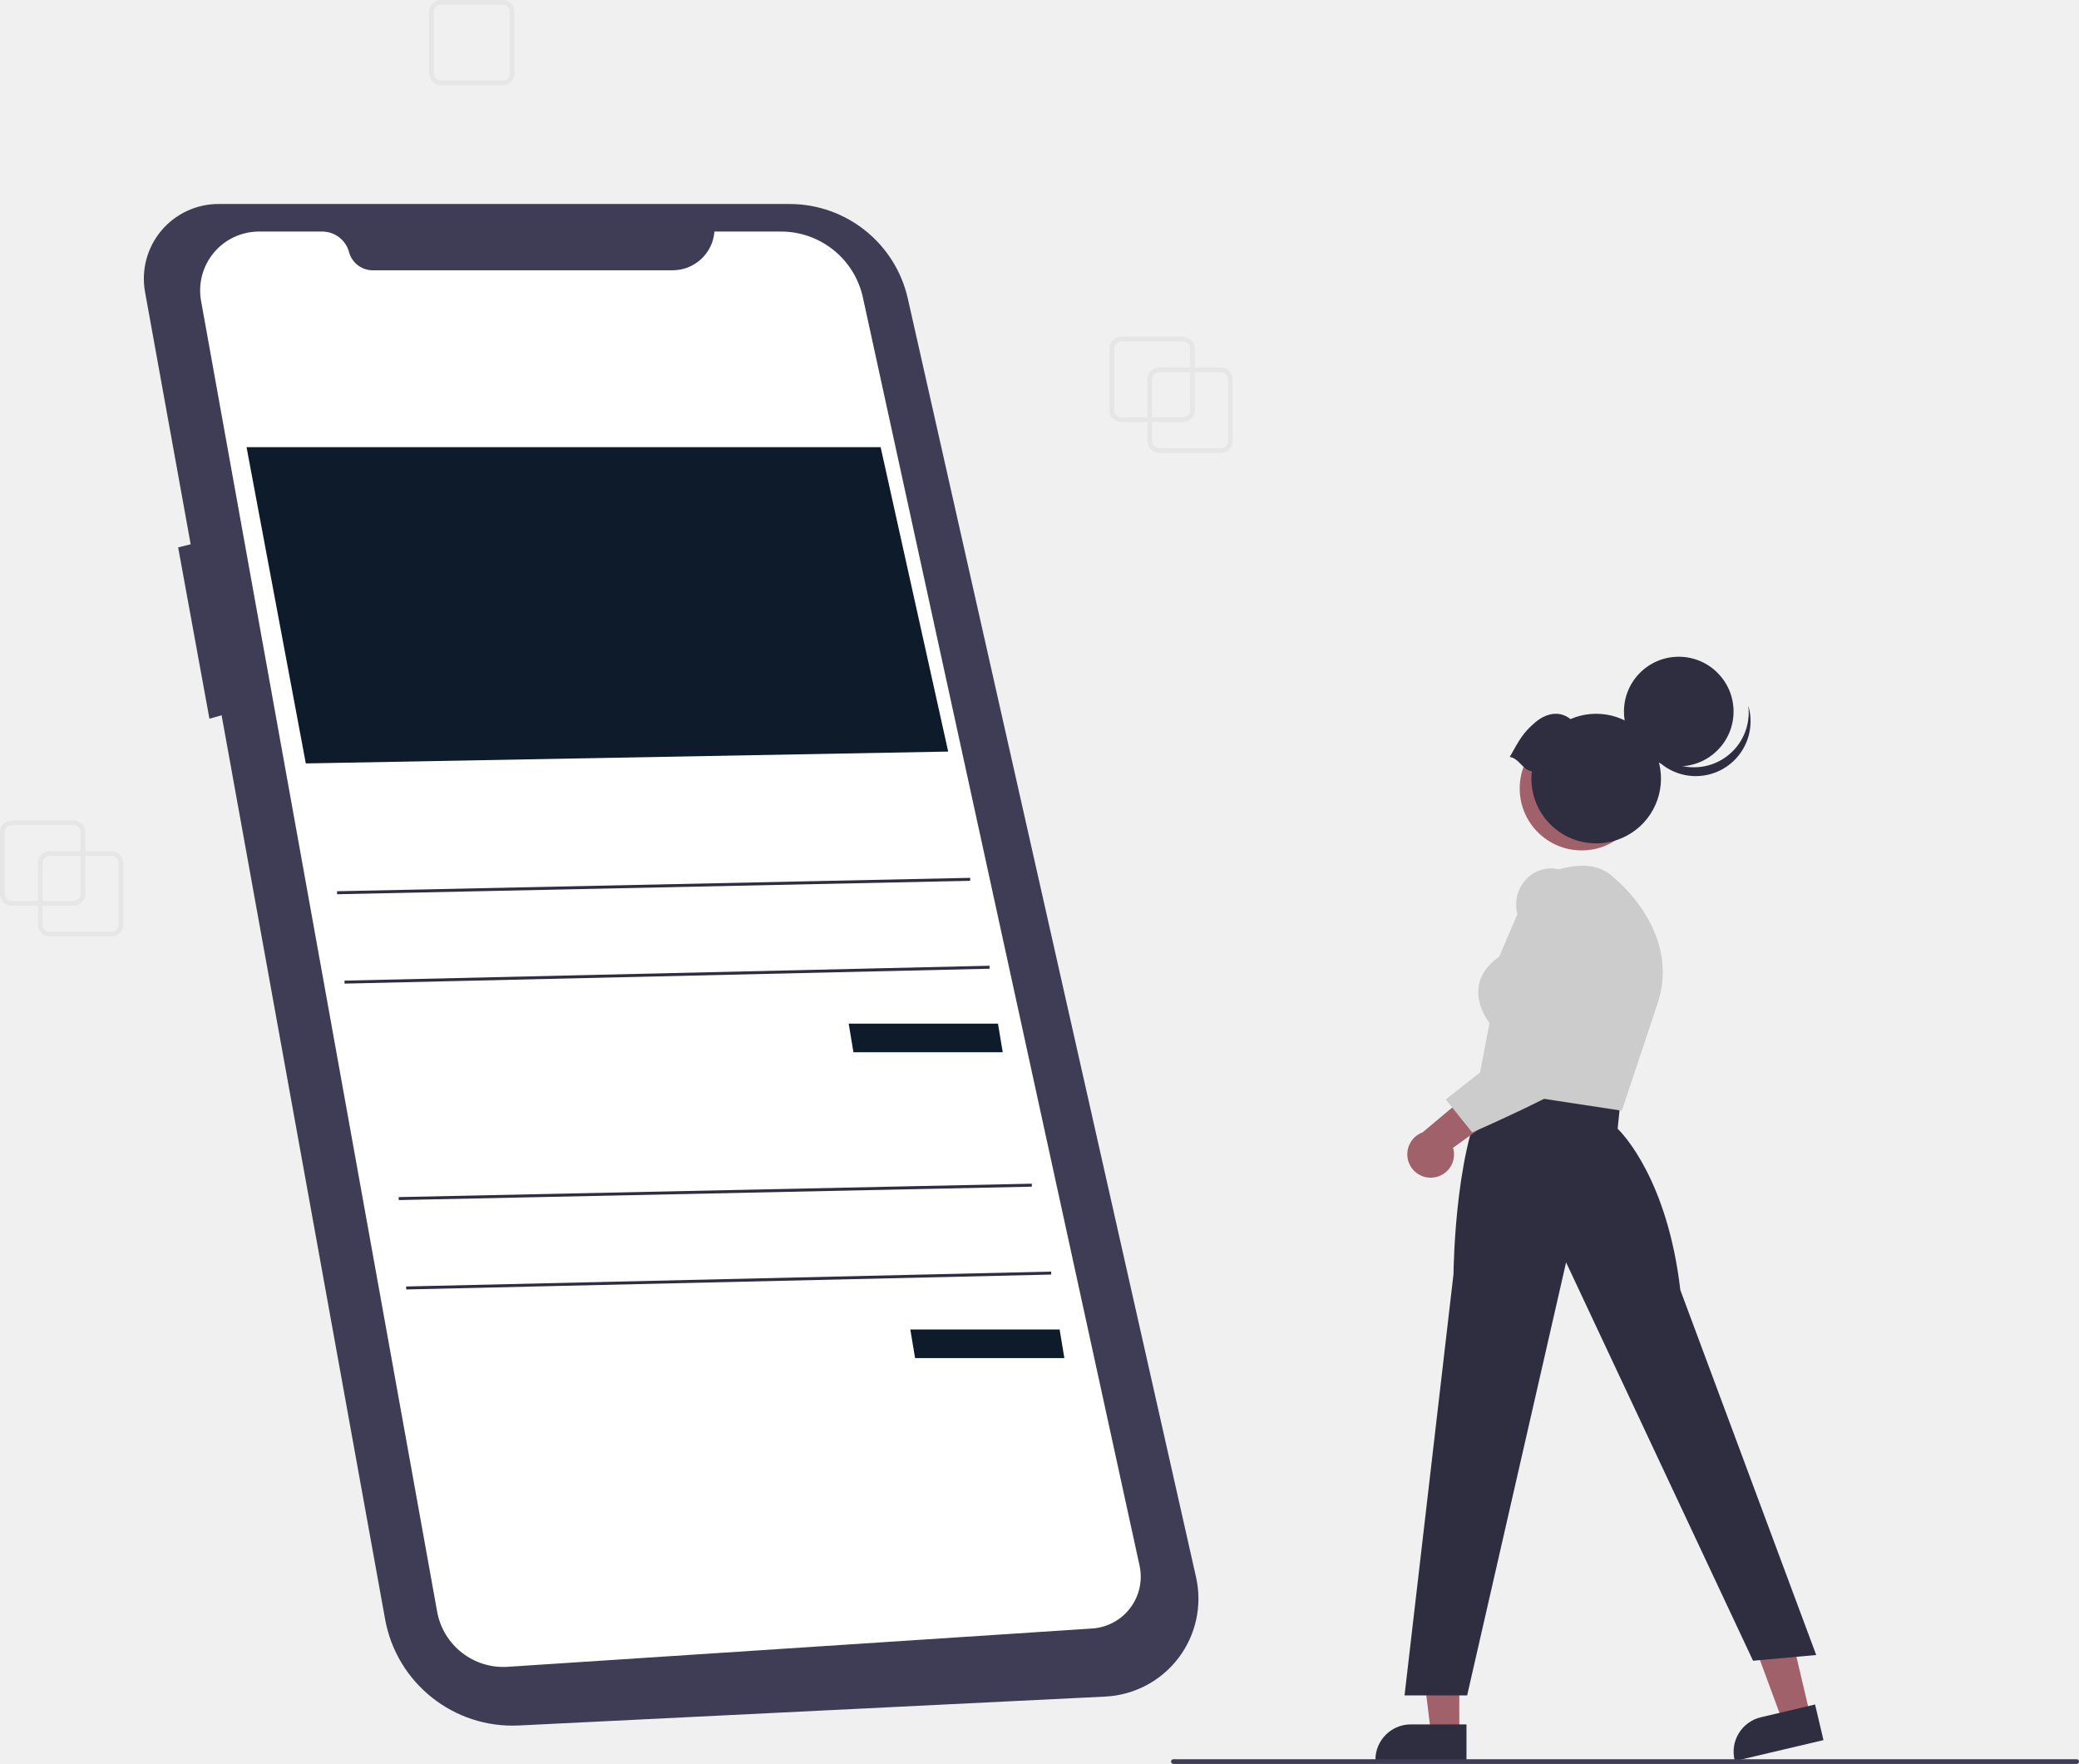
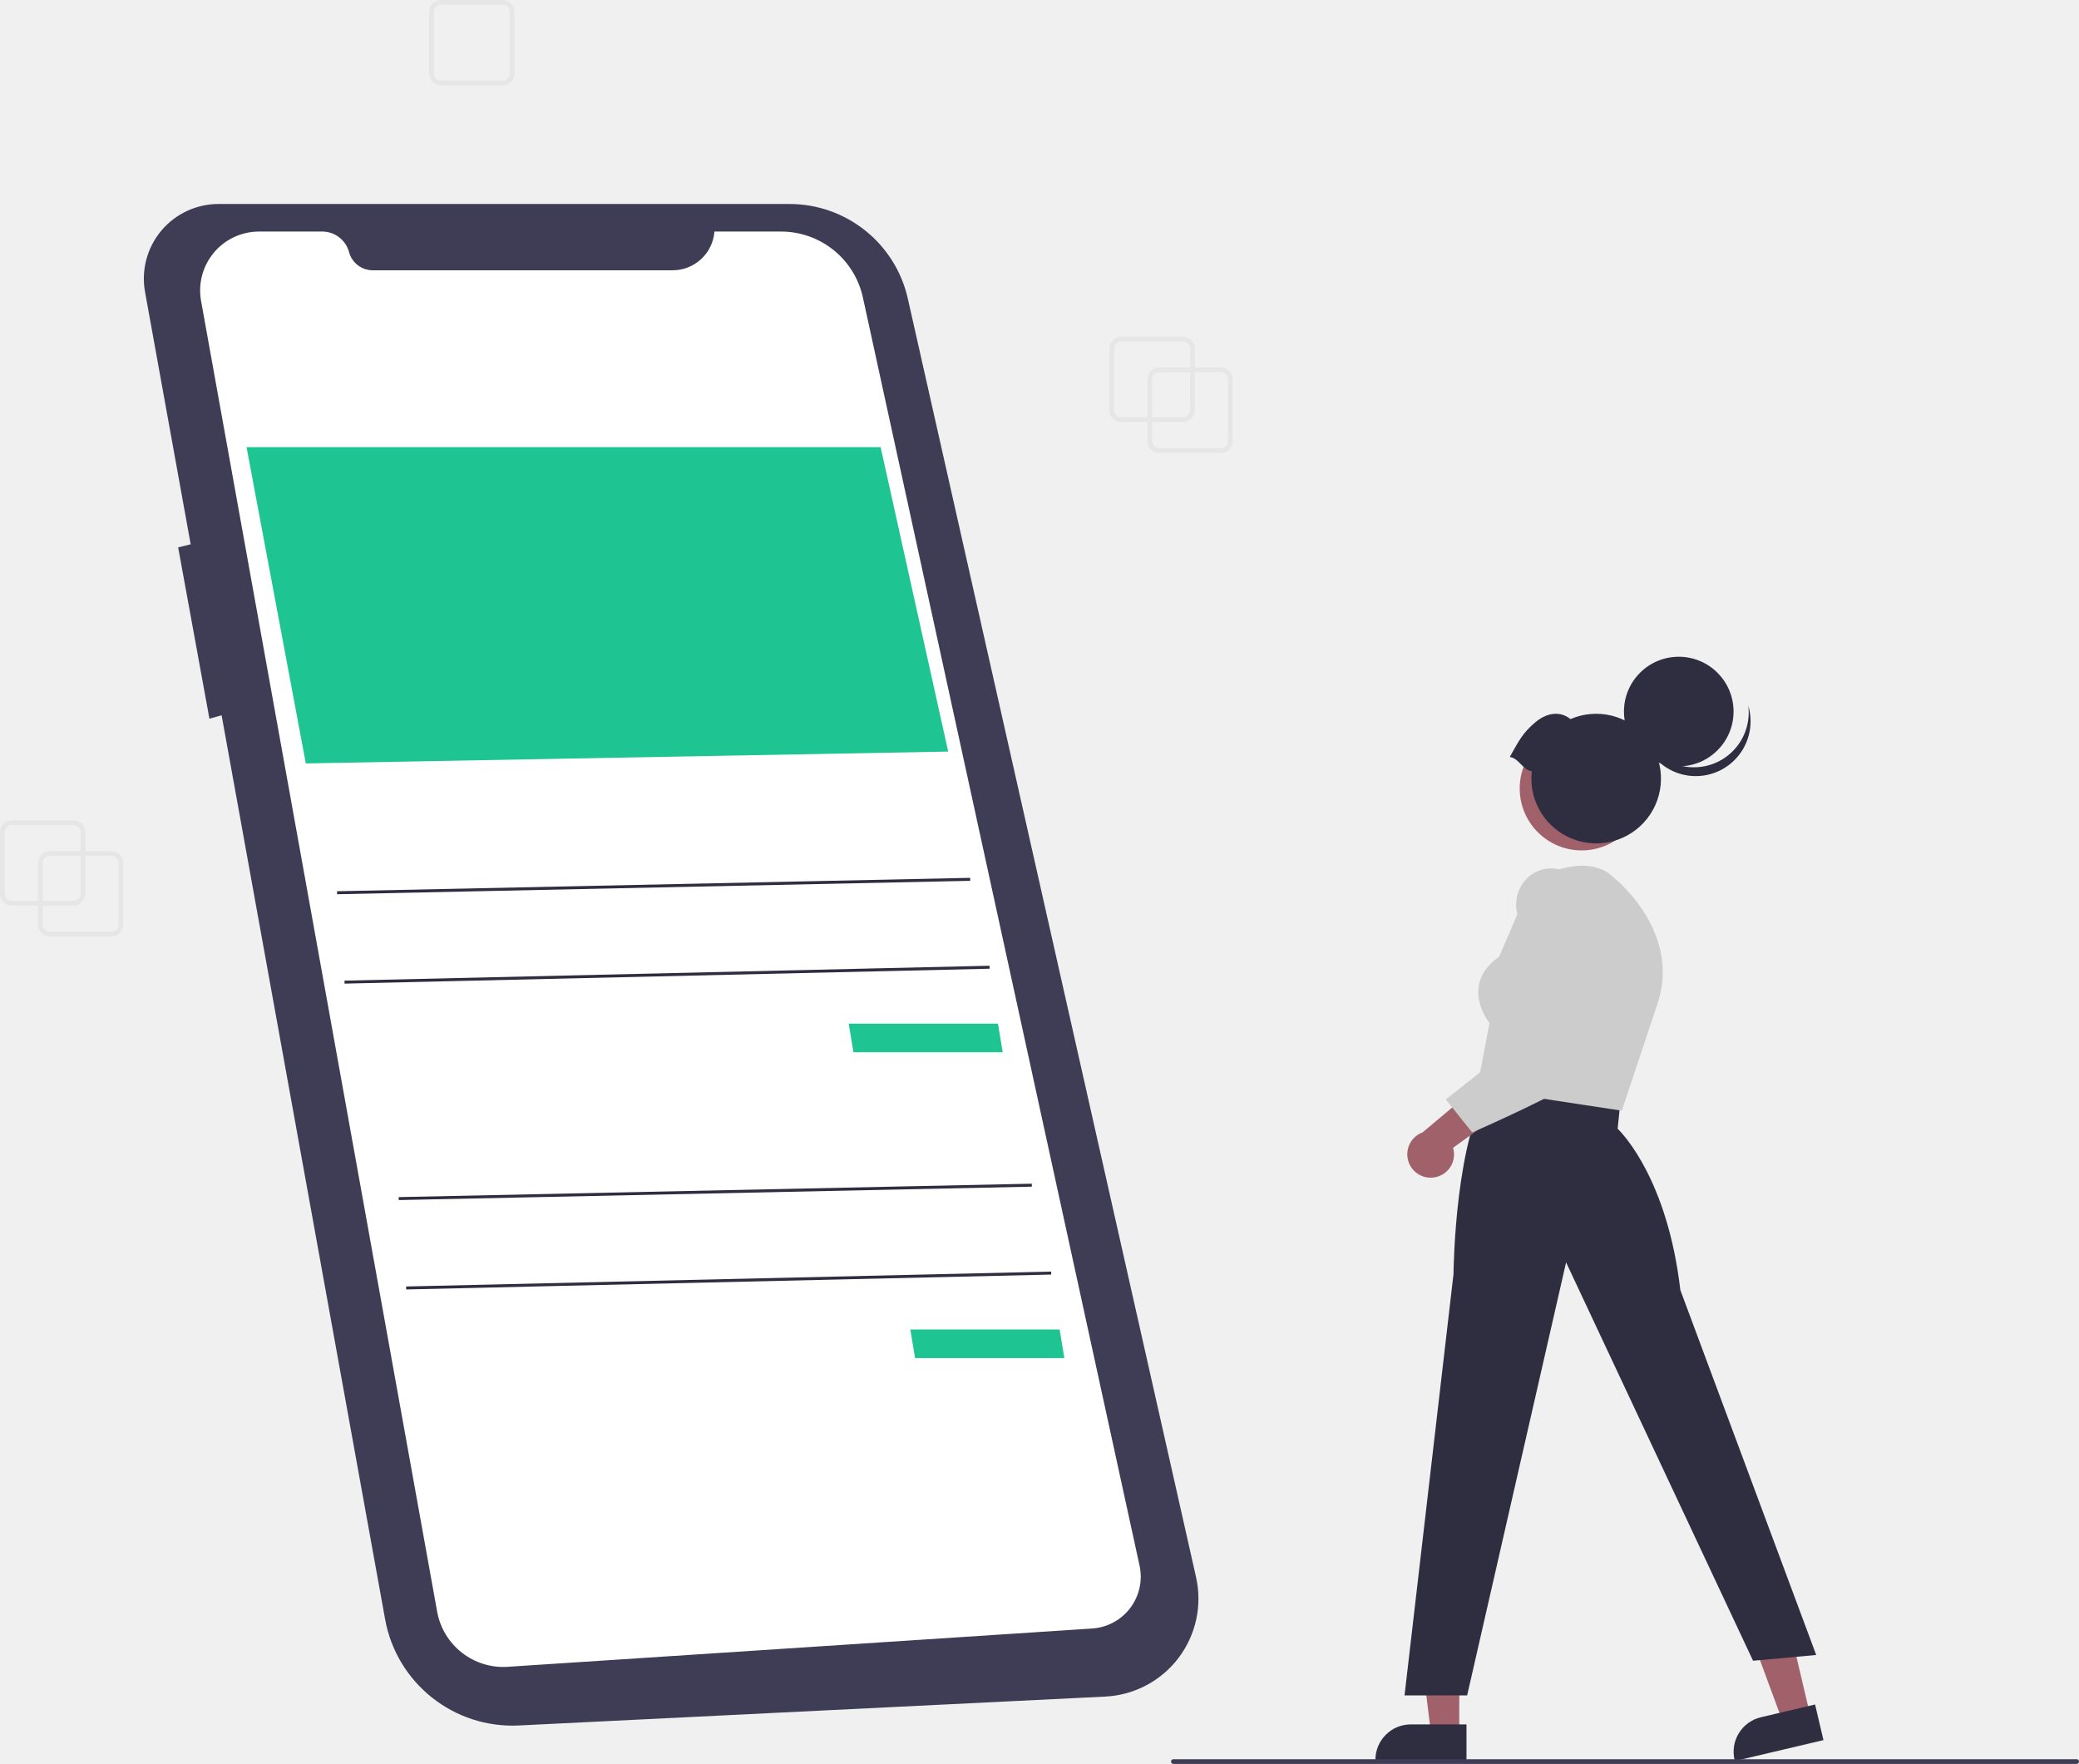
<svg xmlns="http://www.w3.org/2000/svg" data-name="Layer 1" width="876.972" height="744" viewBox="0 0 876.972 744">
  <path d="M676.514,269h-26a5.006,5.006,0,0,1-5-5V238a5.006,5.006,0,0,1,5-5h26a5.006,5.006,0,0,1,5,5v26A5.006,5.006,0,0,1,676.514,269Zm-26-34a3.003,3.003,0,0,0-3,3v26a3.003,3.003,0,0,0,3,3h26a3.003,3.003,0,0,0,3-3V238a3.003,3.003,0,0,0-3-3Z" transform="translate(-161.5138 -78)" fill="#e6e6e6" />
  <path d="M373.514,114h-26a5.006,5.006,0,0,1-5-5V83a5.006,5.006,0,0,1,5-5h26a5.006,5.006,0,0,1,5,5v26A5.006,5.006,0,0,1,373.514,114Zm-26-34a3.003,3.003,0,0,0-3,3v26a3.003,3.003,0,0,0,3,3h26a3.003,3.003,0,0,0,3-3V83a3.003,3.003,0,0,0-3-3Z" transform="translate(-161.5138 -78)" fill="#e6e6e6" />
  <path d="M660.514,256h-26a5.006,5.006,0,0,1-5-5V225a5.006,5.006,0,0,1,5-5h26a5.006,5.006,0,0,1,5,5v26A5.006,5.006,0,0,1,660.514,256Zm-26-34a3.003,3.003,0,0,0-3,3v26a3.003,3.003,0,0,0,3,3h26a3.003,3.003,0,0,0,3-3V225a3.003,3.003,0,0,0-3-3Z" transform="translate(-161.5138 -78)" fill="#e6e6e6" />
  <path d="M208.514,473h-26a5.006,5.006,0,0,1-5-5V442a5.006,5.006,0,0,1,5-5h26a5.006,5.006,0,0,1,5,5v26A5.006,5.006,0,0,1,208.514,473Zm-26-34a3.003,3.003,0,0,0-3,3v26a3.003,3.003,0,0,0,3,3h26a3.003,3.003,0,0,0,3-3V442a3.003,3.003,0,0,0-3-3Z" transform="translate(-161.5138 -78)" fill="#e6e6e6" />
  <path d="M192.514,460h-26a5.006,5.006,0,0,1-5-5V429a5.006,5.006,0,0,1,5-5h26a5.006,5.006,0,0,1,5,5v26A5.006,5.006,0,0,1,192.514,460Zm-26-34a3.003,3.003,0,0,0-3,3v26a3.003,3.003,0,0,0,3,3h26a3.003,3.003,0,0,0,3-3V429a3.003,3.003,0,0,0-3-3Z" transform="translate(-161.5138 -78)" fill="#e6e6e6" />
  <path d="M253.943,164.039H494.559a51.15,51.15,0,0,1,49.898,39.901L666.035,743.206a41.34,41.34,0,0,1-38.294,50.382L380.386,805.776A54.615,54.615,0,0,1,323.956,760.948l-68.967-381.268-5.131,1.466-13.196-72.265,5.281-1.32L222.693,201.136a31.493,31.493,0,0,1,31.25-37.097Z" transform="translate(-161.5138 -78)" fill="#3f3d56" />
  <path d="M462.882,175.664h28.087a35.349,35.349,0,0,1,34.536,27.813L642.204,738.345a21.903,21.903,0,0,1-19.967,26.525l-246.554,16.159a28.367,28.367,0,0,1-29.773-23.277L246.33,204.914a24.846,24.846,0,0,1,24.452-29.25h26.645a11.726,11.726,0,0,1,11.323,8.677h0a10.352,10.352,0,0,0,9.996,7.661H445.239a17.695,17.695,0,0,0,17.643-16.338Z" transform="translate(-161.5138 -78)" fill="#fff" />
-   <polygon points="104 188.606 371.476 188.606 399.971 317 129 322 104 188.606" fill="#0d1b2a" />
-   <polygon points="358 431.754 420.971 431.754 422.971 443.809 360 443.809 358 431.754" fill="#0d1b2a" />
+   <polygon points="104 188.606 371.476 188.606 399.971 317 129 322 104 188.606" fill="#1ec491" />
+   <polygon points="358 431.754 420.971 431.754 422.971 443.809 360 443.809 358 431.754" fill="#1ec491" />
  <rect x="303.667" y="451.084" width="267.125" height="1.257" transform="translate(-170.9793 -68.64185) rotate(-1.21314)" fill="#2f2e41" />
  <rect x="306.803" y="488.473" width="272.164" height="1.257" transform="translate(-172.6883 -67.64407) rotate(-1.32299)" fill="#2f2e41" />
-   <polygon points="384 560.754 446.971 560.754 448.971 572.809 386 572.809 384 560.754" fill="#0d1b2a" />
+   <polygon points="384 560.754 446.971 560.754 448.971 572.809 386 572.809 384 560.754" fill="#1ec491" />
  <rect x="329.667" y="580.084" width="267.125" height="1.257" transform="translate(-173.7046 -68.06247) rotate(-1.21314)" fill="#2f2e41" />
  <rect x="332.803" y="617.473" width="272.164" height="1.257" transform="translate(-175.6598 -67.00938) rotate(-1.32299)" fill="#2f2e41" />
  <polygon points="615.56 731.207 603.645 731.206 597.977 685.249 615.562 685.25 615.56 731.207" fill="#a0616a" />
  <path d="M780.112,820.757l-38.419-.001v-.486a14.954,14.954,0,0,1,14.954-14.953h.001l23.465.001Z" transform="translate(-161.5138 -78)" fill="#2f2e41" />
  <polygon points="763.576 723.405 751.979 726.136 735.926 682.702 753.043 678.671 763.576 723.405" fill="#a0616a" />
  <path d="M930.695,811.951l-37.396,8.806-.111-.473a14.954,14.954,0,0,1,11.127-17.983l.001-0,22.84-5.378Z" transform="translate(-161.5138 -78)" fill="#2f2e41" />
  <path d="M774.639,615.366c.023-2.395.732-58.915,16.225-80.286l.229-.315,53.992,7.449-1.207,11.863c2.375,2.31,21.055,21.83,26.449,68.054l57.308,153.915-26.642,2.422L822.127,610.449,780.392,793.084H753.981Z" transform="translate(-161.5138 -78)" fill="#2f2e41" />
  <path d="M784.539,537.165l5.278-27.708c-1.033-1.33-5.611-7.717-4.592-15.204.665-4.884,3.58-9.167,8.668-12.734l13.68-31.92.184-.108c.921-.543,22.703-13.138,34.577-1.255.297.23,29.533,23.438,17.793,54.746L845.633,546.467Z" transform="translate(-161.5138 -78)" fill="#ccc" />
  <path d="M766.177,574.652a9.798,9.798,0,0,0,8.275-12.54l28.251-20.354-16.912-6.433-24.235,20.315a9.851,9.851,0,0,0,4.62,19.012Z" transform="translate(-161.5138 -78)" fill="#a0616a" />
  <path d="M771.369,541.725l43.13-33.981-12.822-43.808a15.74,15.74,0,0,1,1.589-12.458,14.558,14.558,0,0,1,9.546-6.891c7.383-1.562,14.086,2.572,19.917,12.29l.044.088c.965,2.358,23.434,57.901,6.277,69.779-16.783,11.619-55.699,28.532-56.091,28.703l-.456.197Z" transform="translate(-161.5138 -78)" fill="#ccc" />
  <circle cx="667.177" cy="332.556" r="26.128" fill="#a0616a" />
  <circle cx="708.139" cy="300.114" r="23.114" fill="#2f2e41" />
  <path d="M889.59,397.255a23.116,23.116,0,0,1-35.695-12.137,23.116,23.116,0,1,0,45.09-9.479A23.107,23.107,0,0,1,889.59,397.255Z" transform="translate(-161.5138 -78)" fill="#2f2e41" />
  <path d="M798.37,397.28c4.035-7.224,5.579-10.242,10.782-14.635,4.601-3.885,10.26-5.026,14.825-1.345a27.336,27.336,0,1,1-16.494,25.092,27.562,27.562,0,0,1,.186-3.091C803.702,402.745,802.338,397.837,798.37,397.28Z" transform="translate(-161.5138 -78)" fill="#2f2e41" />
  <path d="M1037.486,822h-381a1,1,0,0,1,0-2h381a1,1,0,0,1,0,2Z" transform="translate(-161.5138 -78)" fill="#3f3d56" />
</svg>
